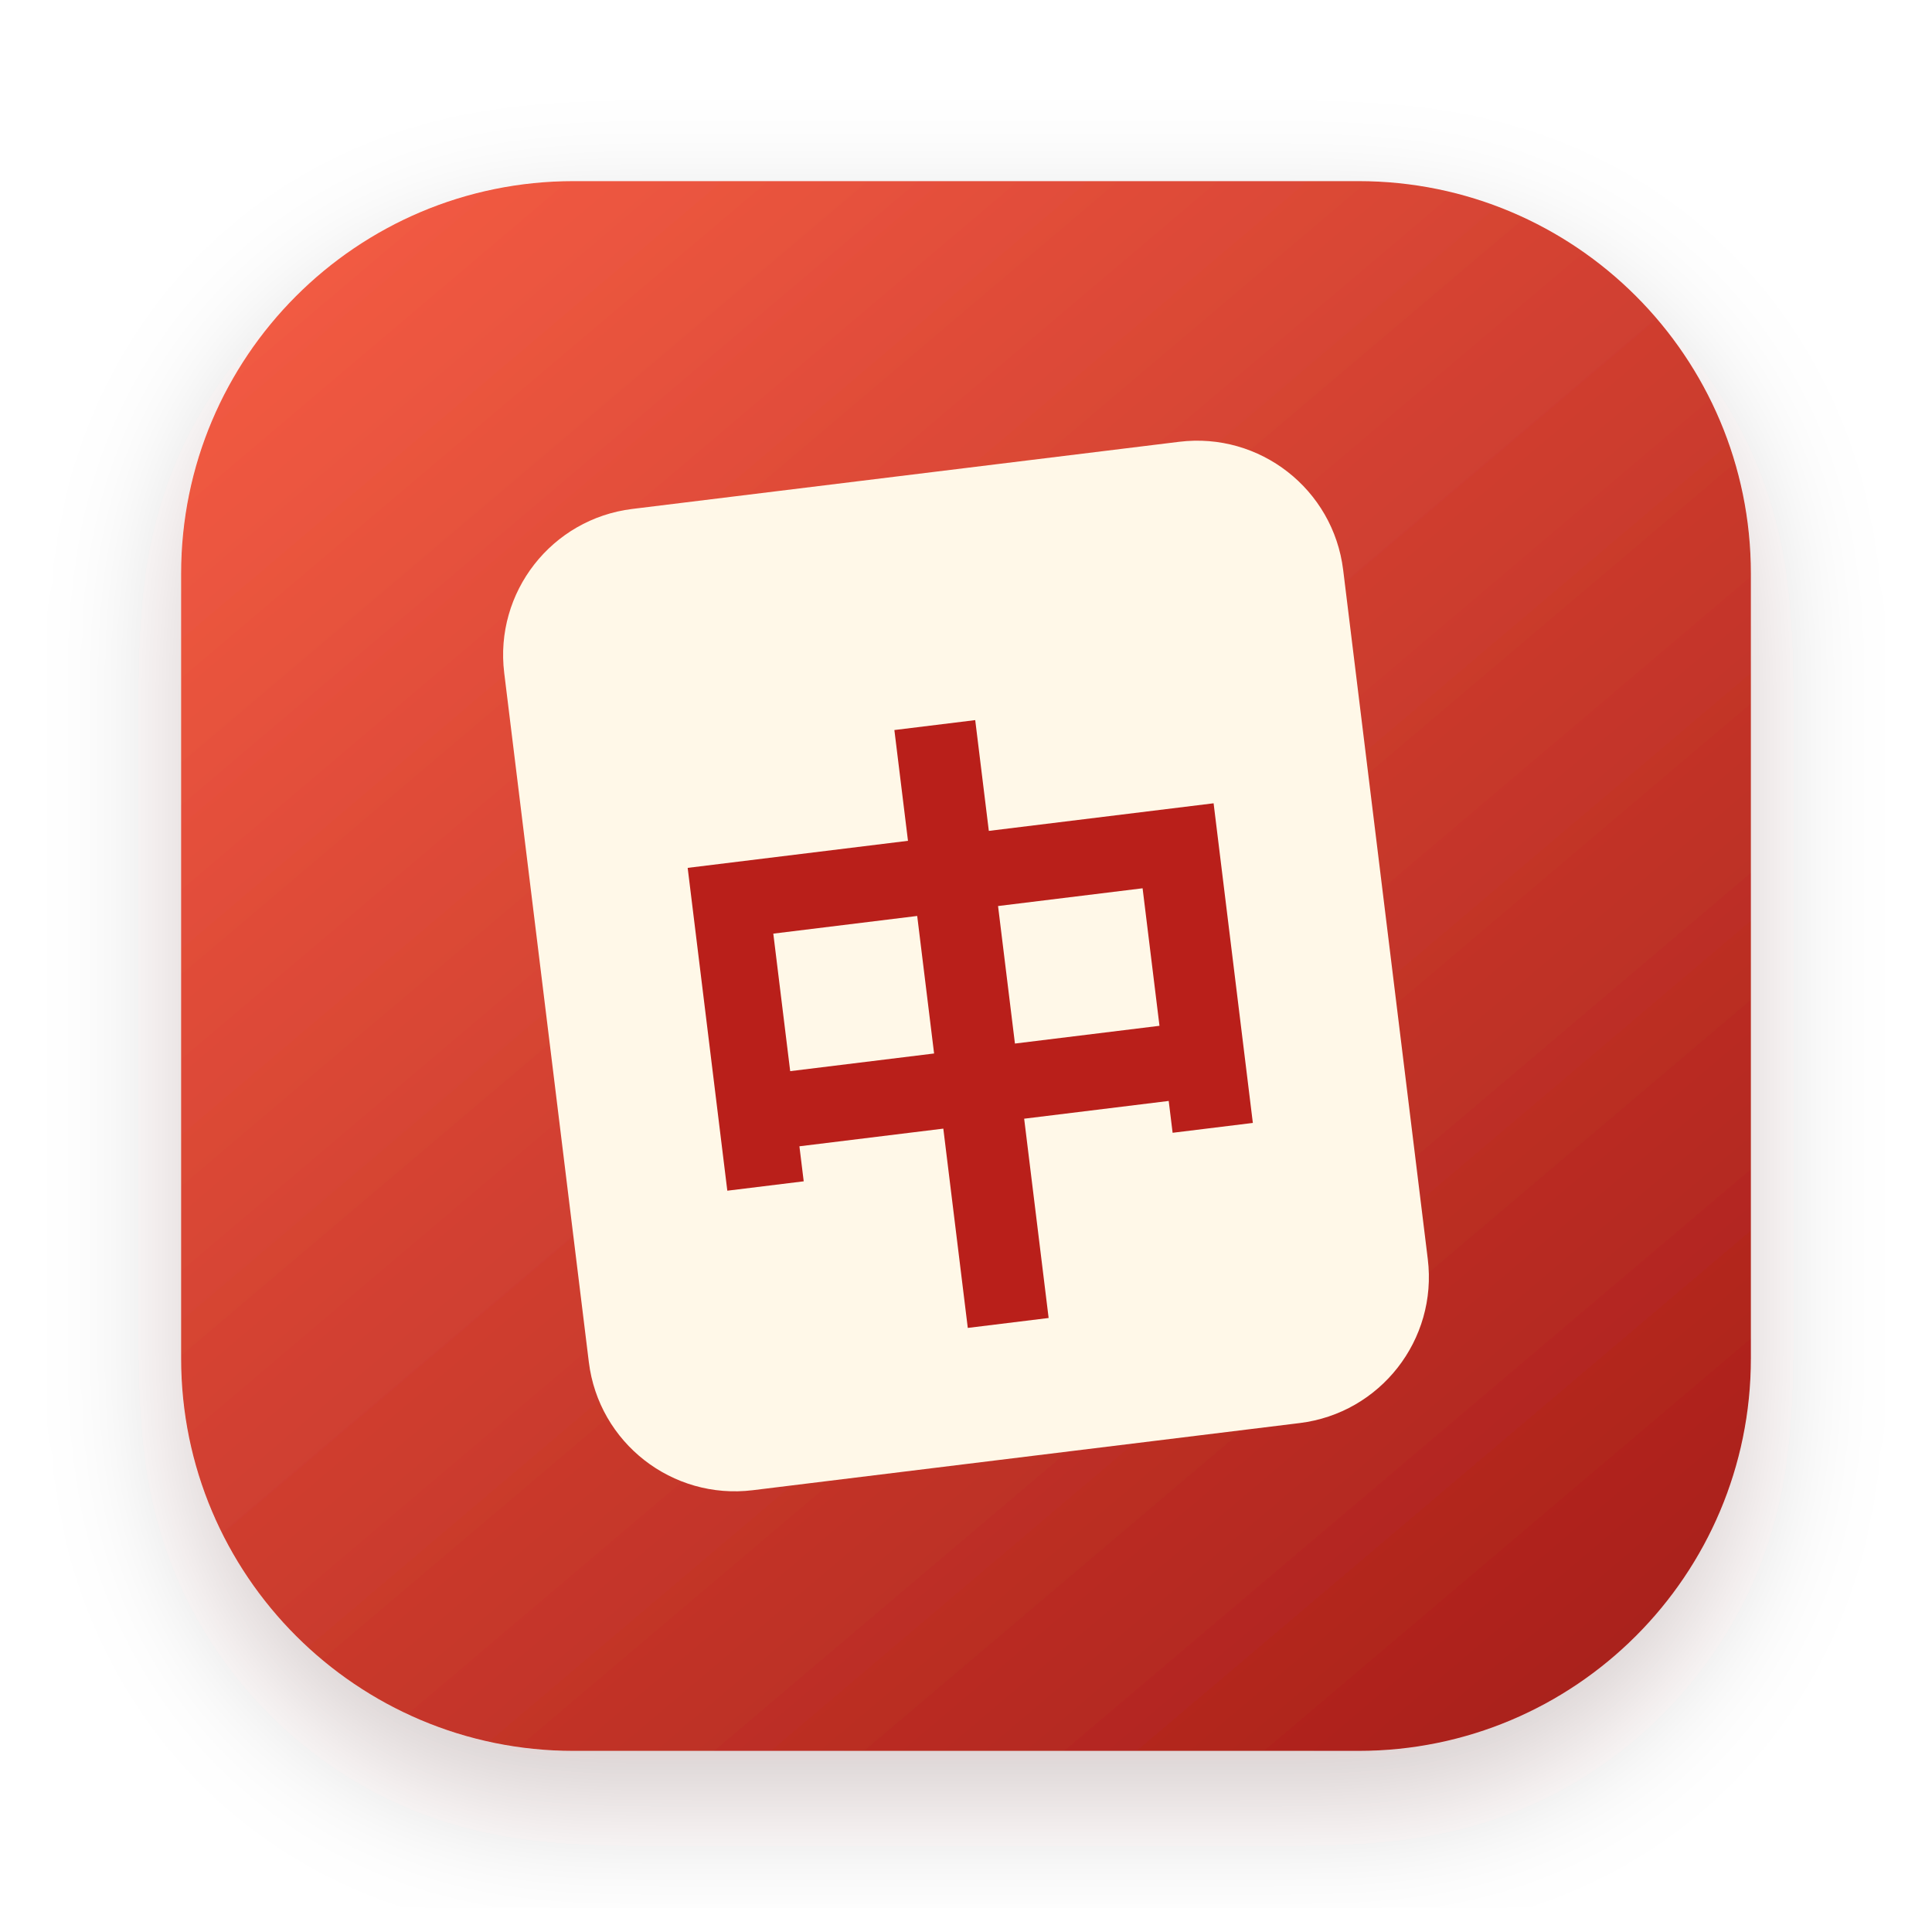
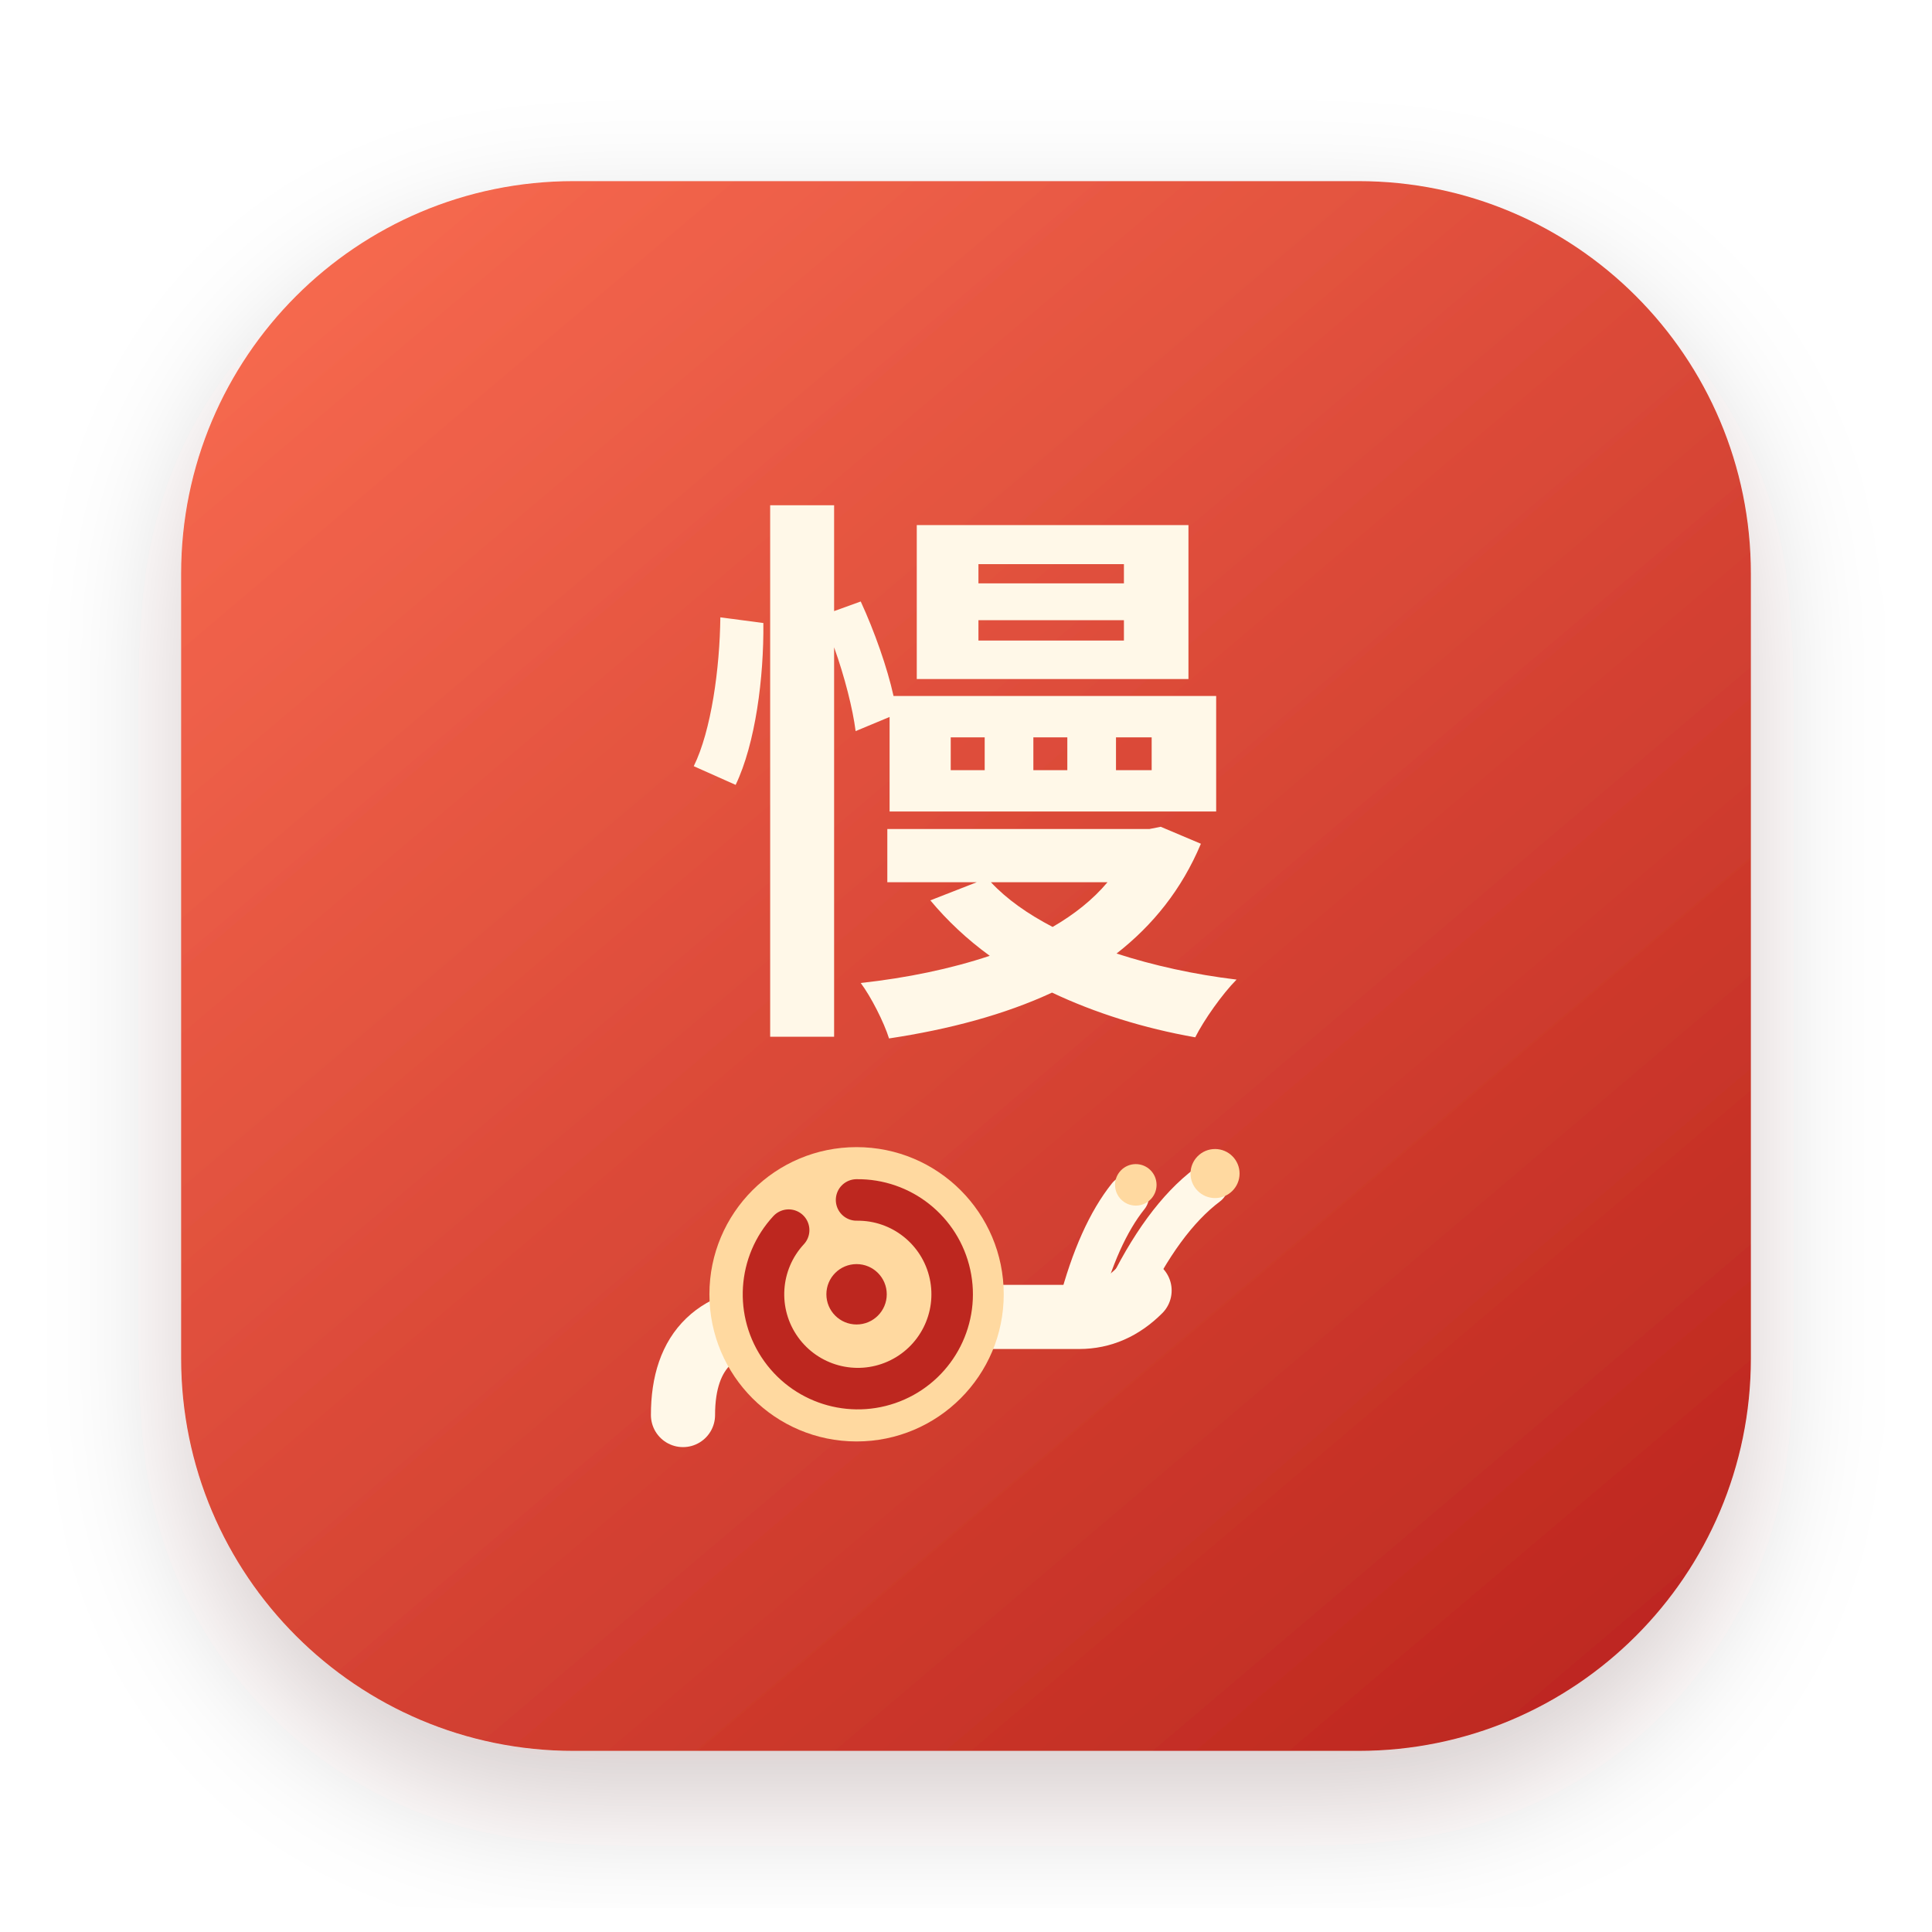
<svg xmlns="http://www.w3.org/2000/svg" width="1024" height="1024" viewBox="0 0 1024 1024" role="img" aria-labelledby="title desc">
  <defs>
    <linearGradient id="redGrad" x1="180" y1="120" x2="844" y2="904" gradientUnits="userSpaceOnUse">
-       <stop offset="0" stop-color="#f25b43" />
-       <stop offset="1" stop-color="#a91f1a" />
+       <stop offset="0" stop-color="#f6694f" />
+       <stop offset="1" stop-color="#bd271f" />
    </linearGradient>
    <filter id="shadow" x="-10%" y="-10%" width="120%" height="120%">
      <feDropShadow dx="0" dy="28" stdDeviation="34" flood-color="#3a180f" flood-opacity="0.20" />
    </filter>
  </defs>
  <rect x="96" y="96" width="832" height="832" rx="208" fill="url(#redGrad)" filter="url(#shadow)" />
-   <g transform="rotate(-7 512 512)">
-     <rect x="288" y="250" width="448" height="524" rx="78" fill="#fff8e8" />
-     <text x="512" y="524" font-family="Noto Sans SC, PingFang SC, Microsoft YaHei, sans-serif" font-size="340" font-weight="900" text-anchor="middle" dominant-baseline="central" fill="#b91f1a">中</text>
+   <text x="512" y="392" font-family="Noto Sans SC, PingFang SC, Microsoft YaHei, sans-serif" font-size="300" font-weight="900" text-anchor="middle" dominant-baseline="central" fill="#fff8e8">慢</text>
+   <g transform="translate(512 680)">
+     <path d="M -150 70 Q -150 18 -96 18 L 60 18 Q 78 18 92 4" fill="none" stroke="#fff8e8" stroke-width="34" stroke-linecap="round" />
+     <path d="M 84 8 Q 104 -34 128 -52" fill="none" stroke="#fff8e8" stroke-width="22" stroke-linecap="round" />
+     <path d="M 60 12 Q 70 -26 86 -46" fill="none" stroke="#fff8e8" stroke-width="22" stroke-linecap="round" />
+     <circle cx="132" cy="-58" r="13" fill="#ffd9a0" />
+     <circle cx="90" cy="-52" r="11" fill="#ffd9a0" />
+     <circle cx="-58" cy="6" r="78" fill="#ffd9a0" />
+     <path d="M -58 6 m 0 -50 a 50 50 0 1 1 -36 16" fill="none" stroke="#bd271f" stroke-width="22" stroke-linecap="round" />
+     <circle cx="-58" cy="6" r="16" fill="#bd271f" />
  </g>
</svg>
